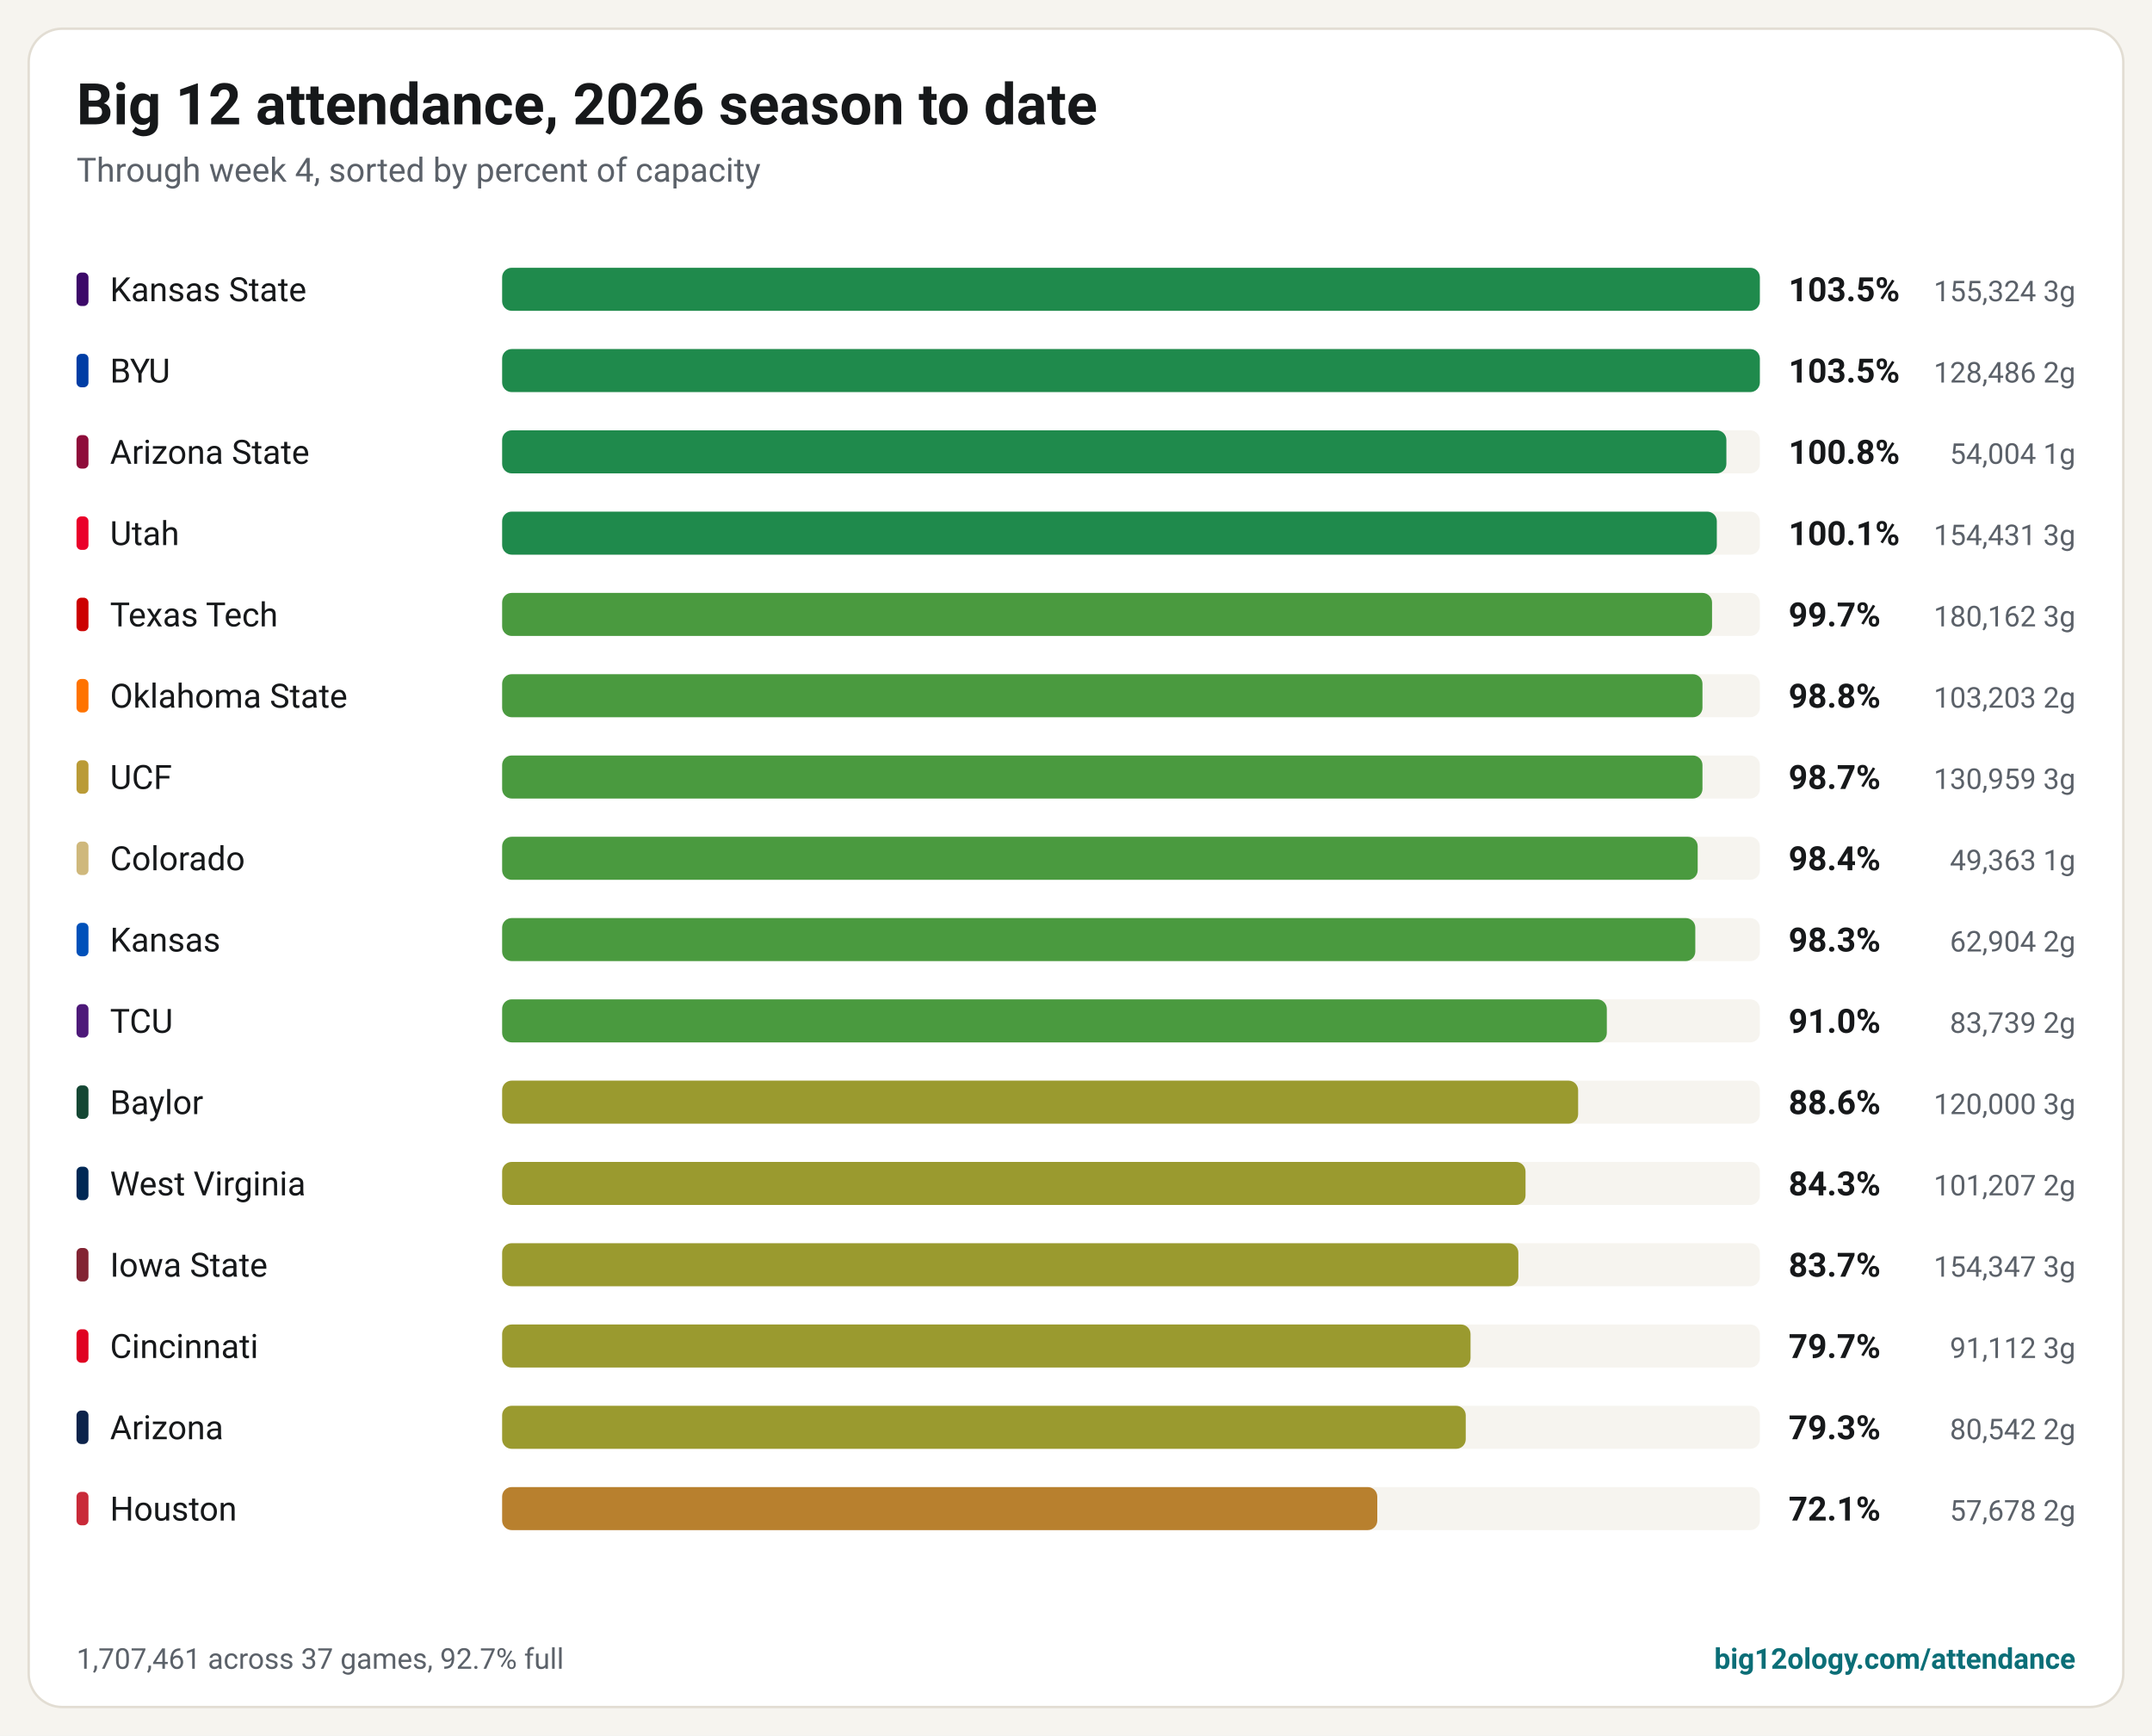
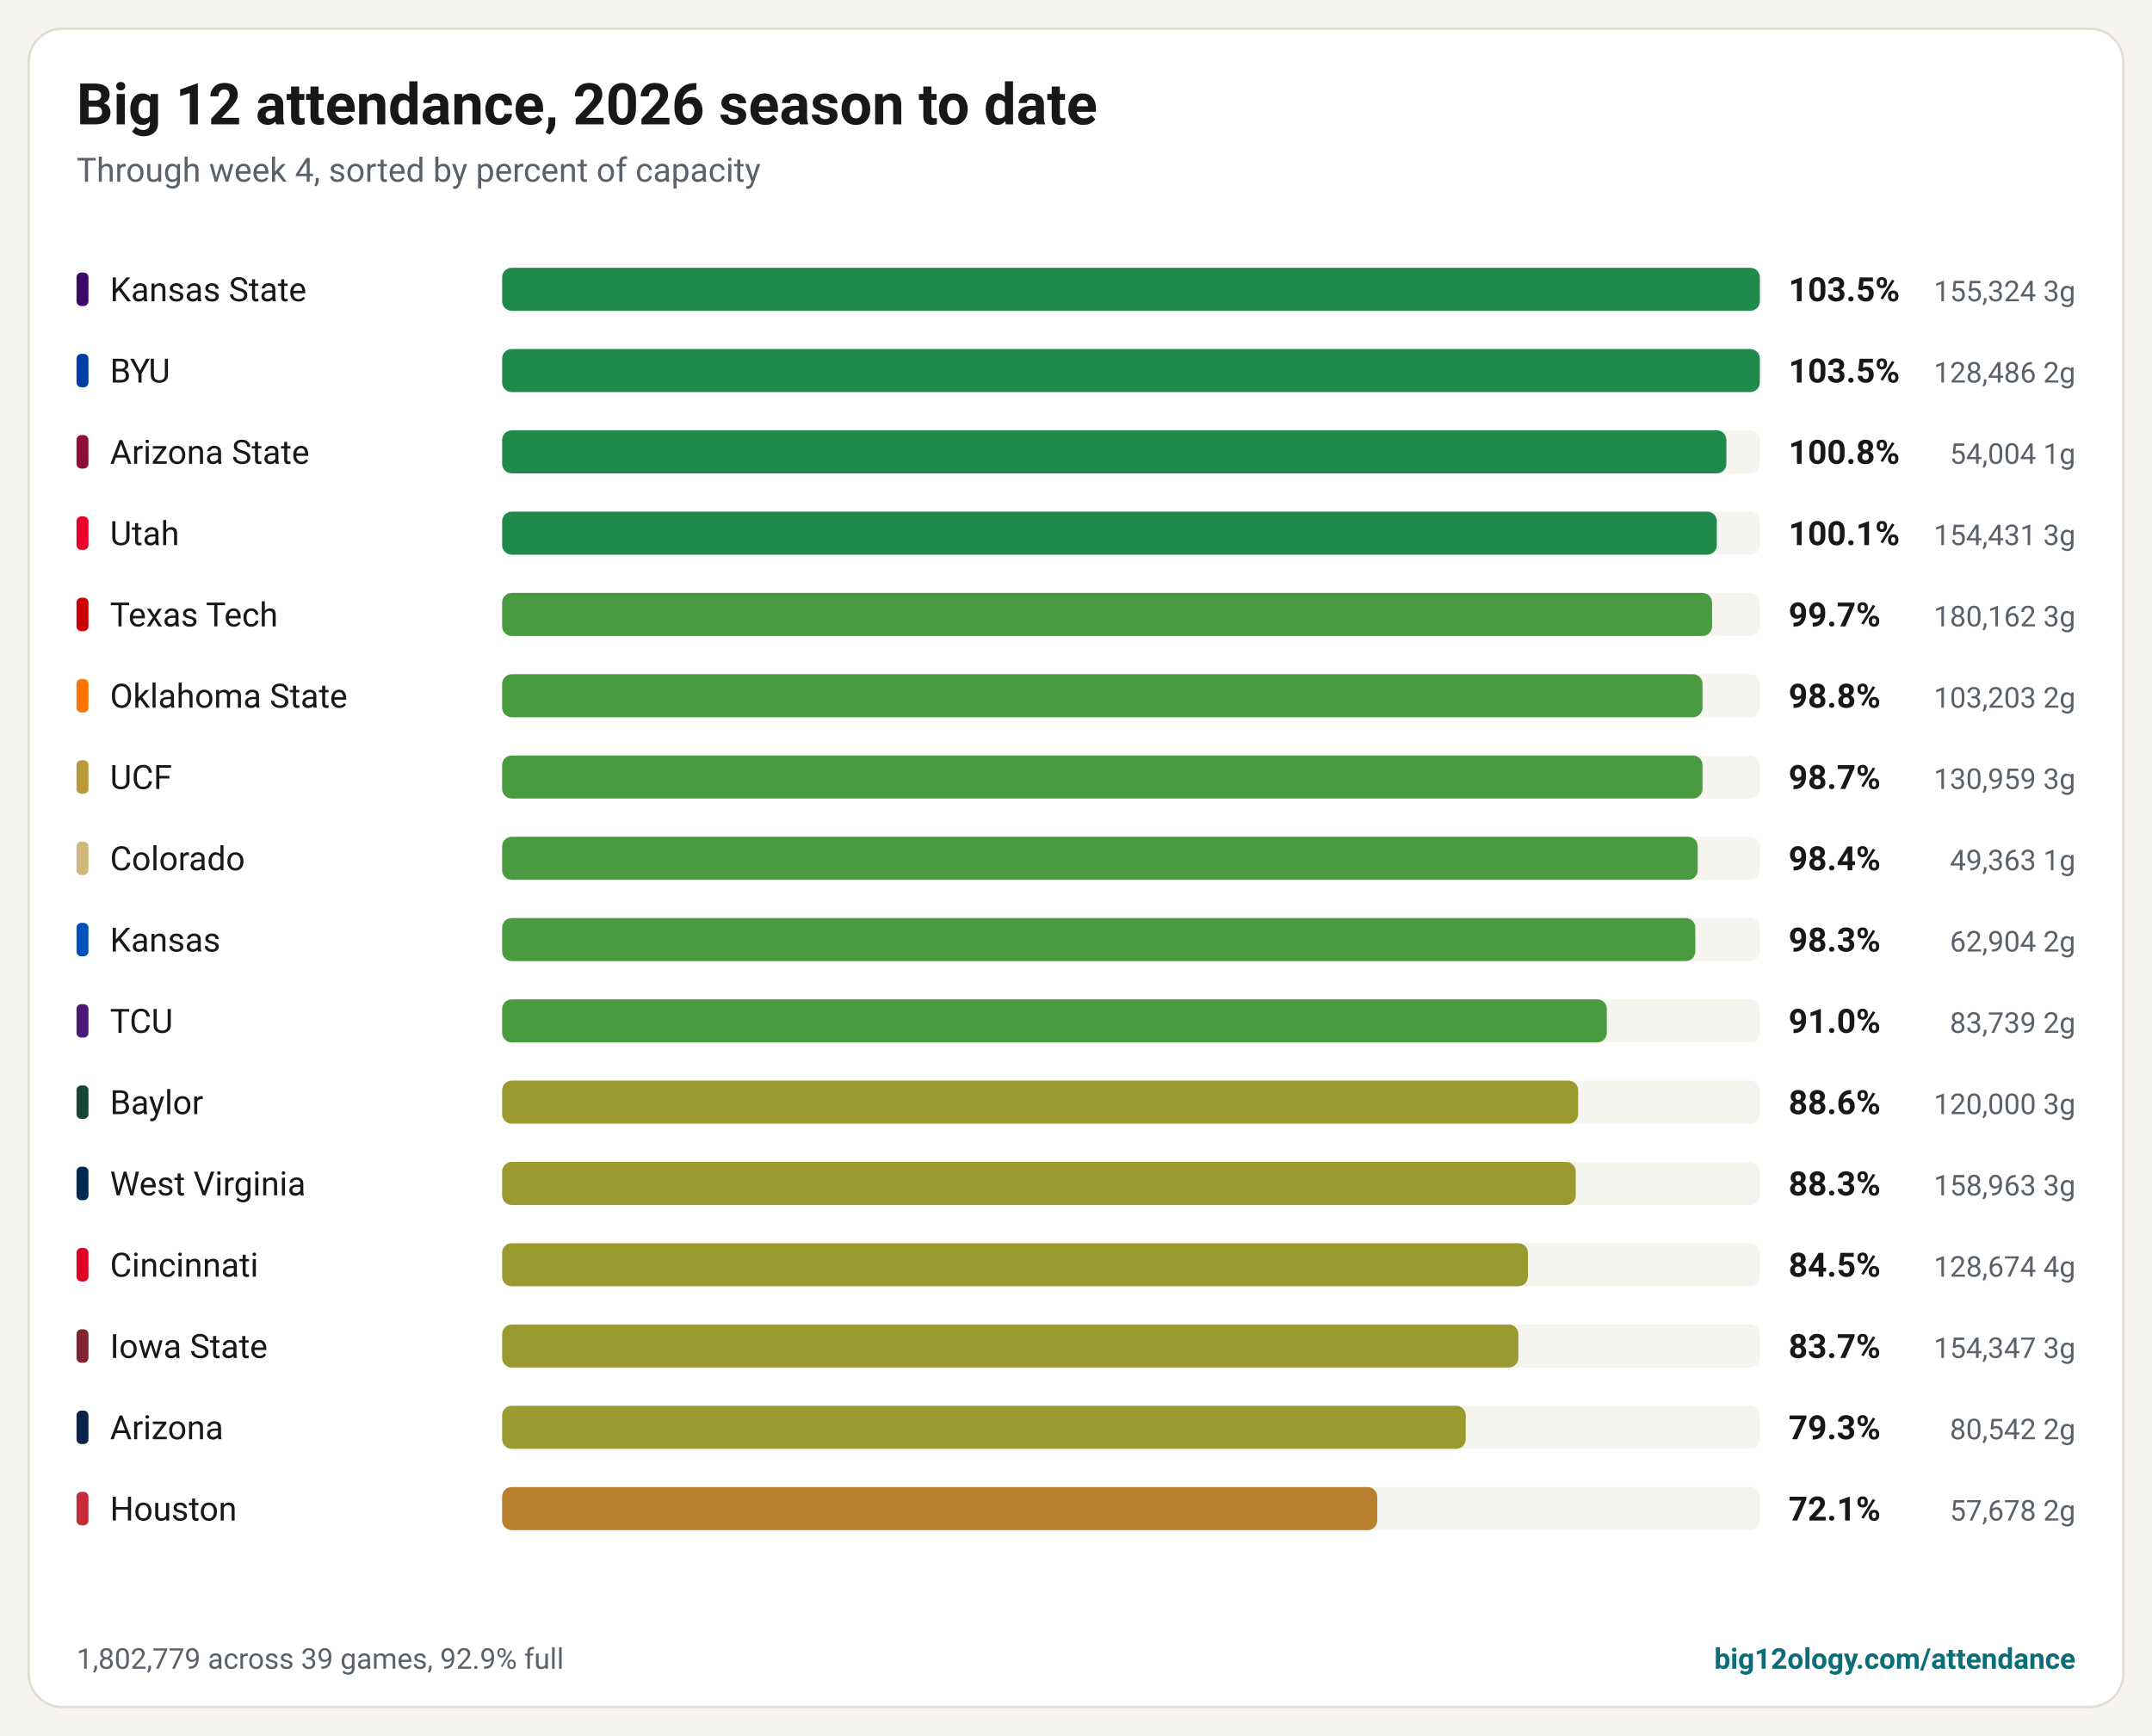
<svg xmlns="http://www.w3.org/2000/svg" width="900" height="726" viewBox="0 0 900 726" role="img" aria-label="Big 12 attendance, 2026 season to date. Through week 4, sorted by percent of capacity">
  <rect width="900" height="726" fill="#f6f4ef" />
  <rect x="12" y="12" width="876" height="702" rx="14" fill="#ffffff" stroke="#e2ddd3" />
  <text x="32" y="52" font-family="-apple-system, BlinkMacSystemFont, 'Segoe UI', Roboto, Helvetica, Arial, sans-serif" font-size="24" font-weight="700" fill="#16181A">Big 12 attendance, 2026 season to date</text>
  <text x="32" y="76" font-family="-apple-system, BlinkMacSystemFont, 'Segoe UI', Roboto, Helvetica, Arial, sans-serif" font-size="14" fill="#5b6169">Through week 4, sorted by percent of capacity</text>
  <rect x="32" y="114" width="5" height="14" rx="2" fill="#3c0969" />
  <text x="46" y="126" font-family="-apple-system, BlinkMacSystemFont, 'Segoe UI', Roboto, Helvetica, Arial, sans-serif" font-size="14" fill="#16181A">Kansas State</text>
  <rect x="210" y="112" width="526" height="18" rx="4" fill="#f6f4ef" />
  <rect x="210" y="112" width="526" height="18" rx="4" fill="#1f8a4c" />
  <text x="748" y="126" font-family="-apple-system, BlinkMacSystemFont, 'Segoe UI', Roboto, Helvetica, Arial, sans-serif" font-size="14" font-weight="700" fill="#16181A">103.5%</text>
  <text x="868" y="126" font-family="-apple-system, BlinkMacSystemFont, 'Segoe UI', Roboto, Helvetica, Arial, sans-serif" font-size="12" fill="#5b6169" text-anchor="end">155,324 3g</text>
  <rect x="32" y="148" width="5" height="14" rx="2" fill="#003da5" />
  <text x="46" y="160" font-family="-apple-system, BlinkMacSystemFont, 'Segoe UI', Roboto, Helvetica, Arial, sans-serif" font-size="14" fill="#16181A">BYU</text>
  <rect x="210" y="146" width="526" height="18" rx="4" fill="#f6f4ef" />
  <rect x="210" y="146" width="526" height="18" rx="4" fill="#1f8a4c" />
  <text x="748" y="160" font-family="-apple-system, BlinkMacSystemFont, 'Segoe UI', Roboto, Helvetica, Arial, sans-serif" font-size="14" font-weight="700" fill="#16181A">103.5%</text>
  <text x="868" y="160" font-family="-apple-system, BlinkMacSystemFont, 'Segoe UI', Roboto, Helvetica, Arial, sans-serif" font-size="12" fill="#5b6169" text-anchor="end">128,486 2g</text>
  <rect x="32" y="182" width="5" height="14" rx="2" fill="#8e0c3a" />
  <text x="46" y="194" font-family="-apple-system, BlinkMacSystemFont, 'Segoe UI', Roboto, Helvetica, Arial, sans-serif" font-size="14" fill="#16181A">Arizona State</text>
  <rect x="210" y="180" width="526" height="18" rx="4" fill="#f6f4ef" />
  <rect x="210" y="180" width="512" height="18" rx="4" fill="#1f8a4c" />
  <text x="748" y="194" font-family="-apple-system, BlinkMacSystemFont, 'Segoe UI', Roboto, Helvetica, Arial, sans-serif" font-size="14" font-weight="700" fill="#16181A">100.8%</text>
  <text x="868" y="194" font-family="-apple-system, BlinkMacSystemFont, 'Segoe UI', Roboto, Helvetica, Arial, sans-serif" font-size="12" fill="#5b6169" text-anchor="end">54,004 1g</text>
  <rect x="32" y="216" width="5" height="14" rx="2" fill="#ea002a" />
  <text x="46" y="228" font-family="-apple-system, BlinkMacSystemFont, 'Segoe UI', Roboto, Helvetica, Arial, sans-serif" font-size="14" fill="#16181A">Utah</text>
  <rect x="210" y="214" width="526" height="18" rx="4" fill="#f6f4ef" />
  <rect x="210" y="214" width="508" height="18" rx="4" fill="#1f8a4c" />
  <text x="748" y="228" font-family="-apple-system, BlinkMacSystemFont, 'Segoe UI', Roboto, Helvetica, Arial, sans-serif" font-size="14" font-weight="700" fill="#16181A">100.1%</text>
  <text x="868" y="228" font-family="-apple-system, BlinkMacSystemFont, 'Segoe UI', Roboto, Helvetica, Arial, sans-serif" font-size="12" fill="#5b6169" text-anchor="end">154,431 3g</text>
  <rect x="32" y="250" width="5" height="14" rx="2" fill="#cc0000" />
  <text x="46" y="262" font-family="-apple-system, BlinkMacSystemFont, 'Segoe UI', Roboto, Helvetica, Arial, sans-serif" font-size="14" fill="#16181A">Texas Tech</text>
  <rect x="210" y="248" width="526" height="18" rx="4" fill="#f6f4ef" />
  <rect x="210" y="248" width="506" height="18" rx="4" fill="#4a9a3f" />
  <text x="748" y="262" font-family="-apple-system, BlinkMacSystemFont, 'Segoe UI', Roboto, Helvetica, Arial, sans-serif" font-size="14" font-weight="700" fill="#16181A">99.7%</text>
  <text x="868" y="262" font-family="-apple-system, BlinkMacSystemFont, 'Segoe UI', Roboto, Helvetica, Arial, sans-serif" font-size="12" fill="#5b6169" text-anchor="end">180,162 3g</text>
  <rect x="32" y="284" width="5" height="14" rx="2" fill="#ff7300" />
  <text x="46" y="296" font-family="-apple-system, BlinkMacSystemFont, 'Segoe UI', Roboto, Helvetica, Arial, sans-serif" font-size="14" fill="#16181A">Oklahoma State</text>
  <rect x="210" y="282" width="526" height="18" rx="4" fill="#f6f4ef" />
  <rect x="210" y="282" width="502" height="18" rx="4" fill="#4a9a3f" />
  <text x="748" y="296" font-family="-apple-system, BlinkMacSystemFont, 'Segoe UI', Roboto, Helvetica, Arial, sans-serif" font-size="14" font-weight="700" fill="#16181A">98.8%</text>
  <text x="868" y="296" font-family="-apple-system, BlinkMacSystemFont, 'Segoe UI', Roboto, Helvetica, Arial, sans-serif" font-size="12" fill="#5b6169" text-anchor="end">103,203 2g</text>
  <rect x="32" y="318" width="5" height="14" rx="2" fill="#ba9b37" />
  <text x="46" y="330" font-family="-apple-system, BlinkMacSystemFont, 'Segoe UI', Roboto, Helvetica, Arial, sans-serif" font-size="14" fill="#16181A">UCF</text>
  <rect x="210" y="316" width="526" height="18" rx="4" fill="#f6f4ef" />
  <rect x="210" y="316" width="502" height="18" rx="4" fill="#4a9a3f" />
  <text x="748" y="330" font-family="-apple-system, BlinkMacSystemFont, 'Segoe UI', Roboto, Helvetica, Arial, sans-serif" font-size="14" font-weight="700" fill="#16181A">98.7%</text>
  <text x="868" y="330" font-family="-apple-system, BlinkMacSystemFont, 'Segoe UI', Roboto, Helvetica, Arial, sans-serif" font-size="12" fill="#5b6169" text-anchor="end">130,959 3g</text>
  <rect x="32" y="352" width="5" height="14" rx="2" fill="#cfb87c" />
  <text x="46" y="364" font-family="-apple-system, BlinkMacSystemFont, 'Segoe UI', Roboto, Helvetica, Arial, sans-serif" font-size="14" fill="#16181A">Colorado</text>
  <rect x="210" y="350" width="526" height="18" rx="4" fill="#f6f4ef" />
  <rect x="210" y="350" width="500" height="18" rx="4" fill="#4a9a3f" />
  <text x="748" y="364" font-family="-apple-system, BlinkMacSystemFont, 'Segoe UI', Roboto, Helvetica, Arial, sans-serif" font-size="14" font-weight="700" fill="#16181A">98.4%</text>
  <text x="868" y="364" font-family="-apple-system, BlinkMacSystemFont, 'Segoe UI', Roboto, Helvetica, Arial, sans-serif" font-size="12" fill="#5b6169" text-anchor="end">49,363 1g</text>
  <rect x="32" y="386" width="5" height="14" rx="2" fill="#0051ba" />
  <text x="46" y="398" font-family="-apple-system, BlinkMacSystemFont, 'Segoe UI', Roboto, Helvetica, Arial, sans-serif" font-size="14" fill="#16181A">Kansas</text>
  <rect x="210" y="384" width="526" height="18" rx="4" fill="#f6f4ef" />
  <rect x="210" y="384" width="499" height="18" rx="4" fill="#4a9a3f" />
  <text x="748" y="398" font-family="-apple-system, BlinkMacSystemFont, 'Segoe UI', Roboto, Helvetica, Arial, sans-serif" font-size="14" font-weight="700" fill="#16181A">98.3%</text>
  <text x="868" y="398" font-family="-apple-system, BlinkMacSystemFont, 'Segoe UI', Roboto, Helvetica, Arial, sans-serif" font-size="12" fill="#5b6169" text-anchor="end">62,904 2g</text>
  <rect x="32" y="420" width="5" height="14" rx="2" fill="#4d1979" />
  <text x="46" y="432" font-family="-apple-system, BlinkMacSystemFont, 'Segoe UI', Roboto, Helvetica, Arial, sans-serif" font-size="14" fill="#16181A">TCU</text>
  <rect x="210" y="418" width="526" height="18" rx="4" fill="#f6f4ef" />
  <rect x="210" y="418" width="462" height="18" rx="4" fill="#4a9a3f" />
  <text x="748" y="432" font-family="-apple-system, BlinkMacSystemFont, 'Segoe UI', Roboto, Helvetica, Arial, sans-serif" font-size="14" font-weight="700" fill="#16181A">91.0%</text>
  <text x="868" y="432" font-family="-apple-system, BlinkMacSystemFont, 'Segoe UI', Roboto, Helvetica, Arial, sans-serif" font-size="12" fill="#5b6169" text-anchor="end">83,739 2g</text>
  <rect x="32" y="454" width="5" height="14" rx="2" fill="#154734" />
  <text x="46" y="466" font-family="-apple-system, BlinkMacSystemFont, 'Segoe UI', Roboto, Helvetica, Arial, sans-serif" font-size="14" fill="#16181A">Baylor</text>
  <rect x="210" y="452" width="526" height="18" rx="4" fill="#f6f4ef" />
  <rect x="210" y="452" width="450" height="18" rx="4" fill="#9a9a2f" />
  <text x="748" y="466" font-family="-apple-system, BlinkMacSystemFont, 'Segoe UI', Roboto, Helvetica, Arial, sans-serif" font-size="14" font-weight="700" fill="#16181A">88.6%</text>
  <text x="868" y="466" font-family="-apple-system, BlinkMacSystemFont, 'Segoe UI', Roboto, Helvetica, Arial, sans-serif" font-size="12" fill="#5b6169" text-anchor="end">120,000 3g</text>
  <rect x="32" y="488" width="5" height="14" rx="2" fill="#002855" />
  <text x="46" y="500" font-family="-apple-system, BlinkMacSystemFont, 'Segoe UI', Roboto, Helvetica, Arial, sans-serif" font-size="14" fill="#16181A">West Virginia</text>
  <rect x="210" y="486" width="526" height="18" rx="4" fill="#f6f4ef" />
-   <rect x="210" y="486" width="428" height="18" rx="4" fill="#9a9a2f" />
-   <text x="748" y="500" font-family="-apple-system, BlinkMacSystemFont, 'Segoe UI', Roboto, Helvetica, Arial, sans-serif" font-size="14" font-weight="700" fill="#16181A">84.3%</text>
-   <text x="868" y="500" font-family="-apple-system, BlinkMacSystemFont, 'Segoe UI', Roboto, Helvetica, Arial, sans-serif" font-size="12" fill="#5b6169" text-anchor="end">101,207 2g</text>
-   <rect x="32" y="522" width="5" height="14" rx="2" fill="#822433" />
-   <text x="46" y="534" font-family="-apple-system, BlinkMacSystemFont, 'Segoe UI', Roboto, Helvetica, Arial, sans-serif" font-size="14" fill="#16181A">Iowa State</text>
+   <rect x="210" y="486" width="449" height="18" rx="4" fill="#9a9a2f" />
+   <text x="748" y="500" font-family="-apple-system, BlinkMacSystemFont, 'Segoe UI', Roboto, Helvetica, Arial, sans-serif" font-size="14" font-weight="700" fill="#16181A">88.3%</text>
+   <text x="868" y="500" font-family="-apple-system, BlinkMacSystemFont, 'Segoe UI', Roboto, Helvetica, Arial, sans-serif" font-size="12" fill="#5b6169" text-anchor="end">158,963 3g</text>
+   <rect x="32" y="522" width="5" height="14" rx="2" fill="#e00122" />
+   <text x="46" y="534" font-family="-apple-system, BlinkMacSystemFont, 'Segoe UI', Roboto, Helvetica, Arial, sans-serif" font-size="14" fill="#16181A">Cincinnati</text>
  <rect x="210" y="520" width="526" height="18" rx="4" fill="#f6f4ef" />
-   <rect x="210" y="520" width="425" height="18" rx="4" fill="#9a9a2f" />
-   <text x="748" y="534" font-family="-apple-system, BlinkMacSystemFont, 'Segoe UI', Roboto, Helvetica, Arial, sans-serif" font-size="14" font-weight="700" fill="#16181A">83.7%</text>
-   <text x="868" y="534" font-family="-apple-system, BlinkMacSystemFont, 'Segoe UI', Roboto, Helvetica, Arial, sans-serif" font-size="12" fill="#5b6169" text-anchor="end">154,347 3g</text>
-   <rect x="32" y="556" width="5" height="14" rx="2" fill="#e00122" />
-   <text x="46" y="568" font-family="-apple-system, BlinkMacSystemFont, 'Segoe UI', Roboto, Helvetica, Arial, sans-serif" font-size="14" fill="#16181A">Cincinnati</text>
+   <rect x="210" y="520" width="429" height="18" rx="4" fill="#9a9a2f" />
+   <text x="748" y="534" font-family="-apple-system, BlinkMacSystemFont, 'Segoe UI', Roboto, Helvetica, Arial, sans-serif" font-size="14" font-weight="700" fill="#16181A">84.5%</text>
+   <text x="868" y="534" font-family="-apple-system, BlinkMacSystemFont, 'Segoe UI', Roboto, Helvetica, Arial, sans-serif" font-size="12" fill="#5b6169" text-anchor="end">128,674 4g</text>
+   <rect x="32" y="556" width="5" height="14" rx="2" fill="#822433" />
+   <text x="46" y="568" font-family="-apple-system, BlinkMacSystemFont, 'Segoe UI', Roboto, Helvetica, Arial, sans-serif" font-size="14" fill="#16181A">Iowa State</text>
  <rect x="210" y="554" width="526" height="18" rx="4" fill="#f6f4ef" />
-   <rect x="210" y="554" width="405" height="18" rx="4" fill="#9a9a2f" />
-   <text x="748" y="568" font-family="-apple-system, BlinkMacSystemFont, 'Segoe UI', Roboto, Helvetica, Arial, sans-serif" font-size="14" font-weight="700" fill="#16181A">79.7%</text>
-   <text x="868" y="568" font-family="-apple-system, BlinkMacSystemFont, 'Segoe UI', Roboto, Helvetica, Arial, sans-serif" font-size="12" fill="#5b6169" text-anchor="end">91,112 3g</text>
+   <rect x="210" y="554" width="425" height="18" rx="4" fill="#9a9a2f" />
+   <text x="748" y="568" font-family="-apple-system, BlinkMacSystemFont, 'Segoe UI', Roboto, Helvetica, Arial, sans-serif" font-size="14" font-weight="700" fill="#16181A">83.7%</text>
+   <text x="868" y="568" font-family="-apple-system, BlinkMacSystemFont, 'Segoe UI', Roboto, Helvetica, Arial, sans-serif" font-size="12" fill="#5b6169" text-anchor="end">154,347 3g</text>
  <rect x="32" y="590" width="5" height="14" rx="2" fill="#0c234b" />
  <text x="46" y="602" font-family="-apple-system, BlinkMacSystemFont, 'Segoe UI', Roboto, Helvetica, Arial, sans-serif" font-size="14" fill="#16181A">Arizona</text>
  <rect x="210" y="588" width="526" height="18" rx="4" fill="#f6f4ef" />
  <rect x="210" y="588" width="403" height="18" rx="4" fill="#9a9a2f" />
  <text x="748" y="602" font-family="-apple-system, BlinkMacSystemFont, 'Segoe UI', Roboto, Helvetica, Arial, sans-serif" font-size="14" font-weight="700" fill="#16181A">79.3%</text>
  <text x="868" y="602" font-family="-apple-system, BlinkMacSystemFont, 'Segoe UI', Roboto, Helvetica, Arial, sans-serif" font-size="12" fill="#5b6169" text-anchor="end">80,542 2g</text>
  <rect x="32" y="624" width="5" height="14" rx="2" fill="#c92a39" />
  <text x="46" y="636" font-family="-apple-system, BlinkMacSystemFont, 'Segoe UI', Roboto, Helvetica, Arial, sans-serif" font-size="14" fill="#16181A">Houston</text>
  <rect x="210" y="622" width="526" height="18" rx="4" fill="#f6f4ef" />
  <rect x="210" y="622" width="366" height="18" rx="4" fill="#b8802e" />
  <text x="748" y="636" font-family="-apple-system, BlinkMacSystemFont, 'Segoe UI', Roboto, Helvetica, Arial, sans-serif" font-size="14" font-weight="700" fill="#16181A">72.1%</text>
  <text x="868" y="636" font-family="-apple-system, BlinkMacSystemFont, 'Segoe UI', Roboto, Helvetica, Arial, sans-serif" font-size="12" fill="#5b6169" text-anchor="end">57,678 2g</text>
-   <text x="32" y="698" font-family="-apple-system, BlinkMacSystemFont, 'Segoe UI', Roboto, Helvetica, Arial, sans-serif" font-size="12" fill="#5b6169">1,707,461 across 37 games, 92.7% full</text>
+   <text x="32" y="698" font-family="-apple-system, BlinkMacSystemFont, 'Segoe UI', Roboto, Helvetica, Arial, sans-serif" font-size="12" fill="#5b6169">1,802,779 across 39 games, 92.9% full</text>
  <text x="868" y="698" font-family="-apple-system, BlinkMacSystemFont, 'Segoe UI', Roboto, Helvetica, Arial, sans-serif" font-size="12" fill="#0B6E77" text-anchor="end" font-weight="600">big12ology.com/attendance</text>
</svg>
